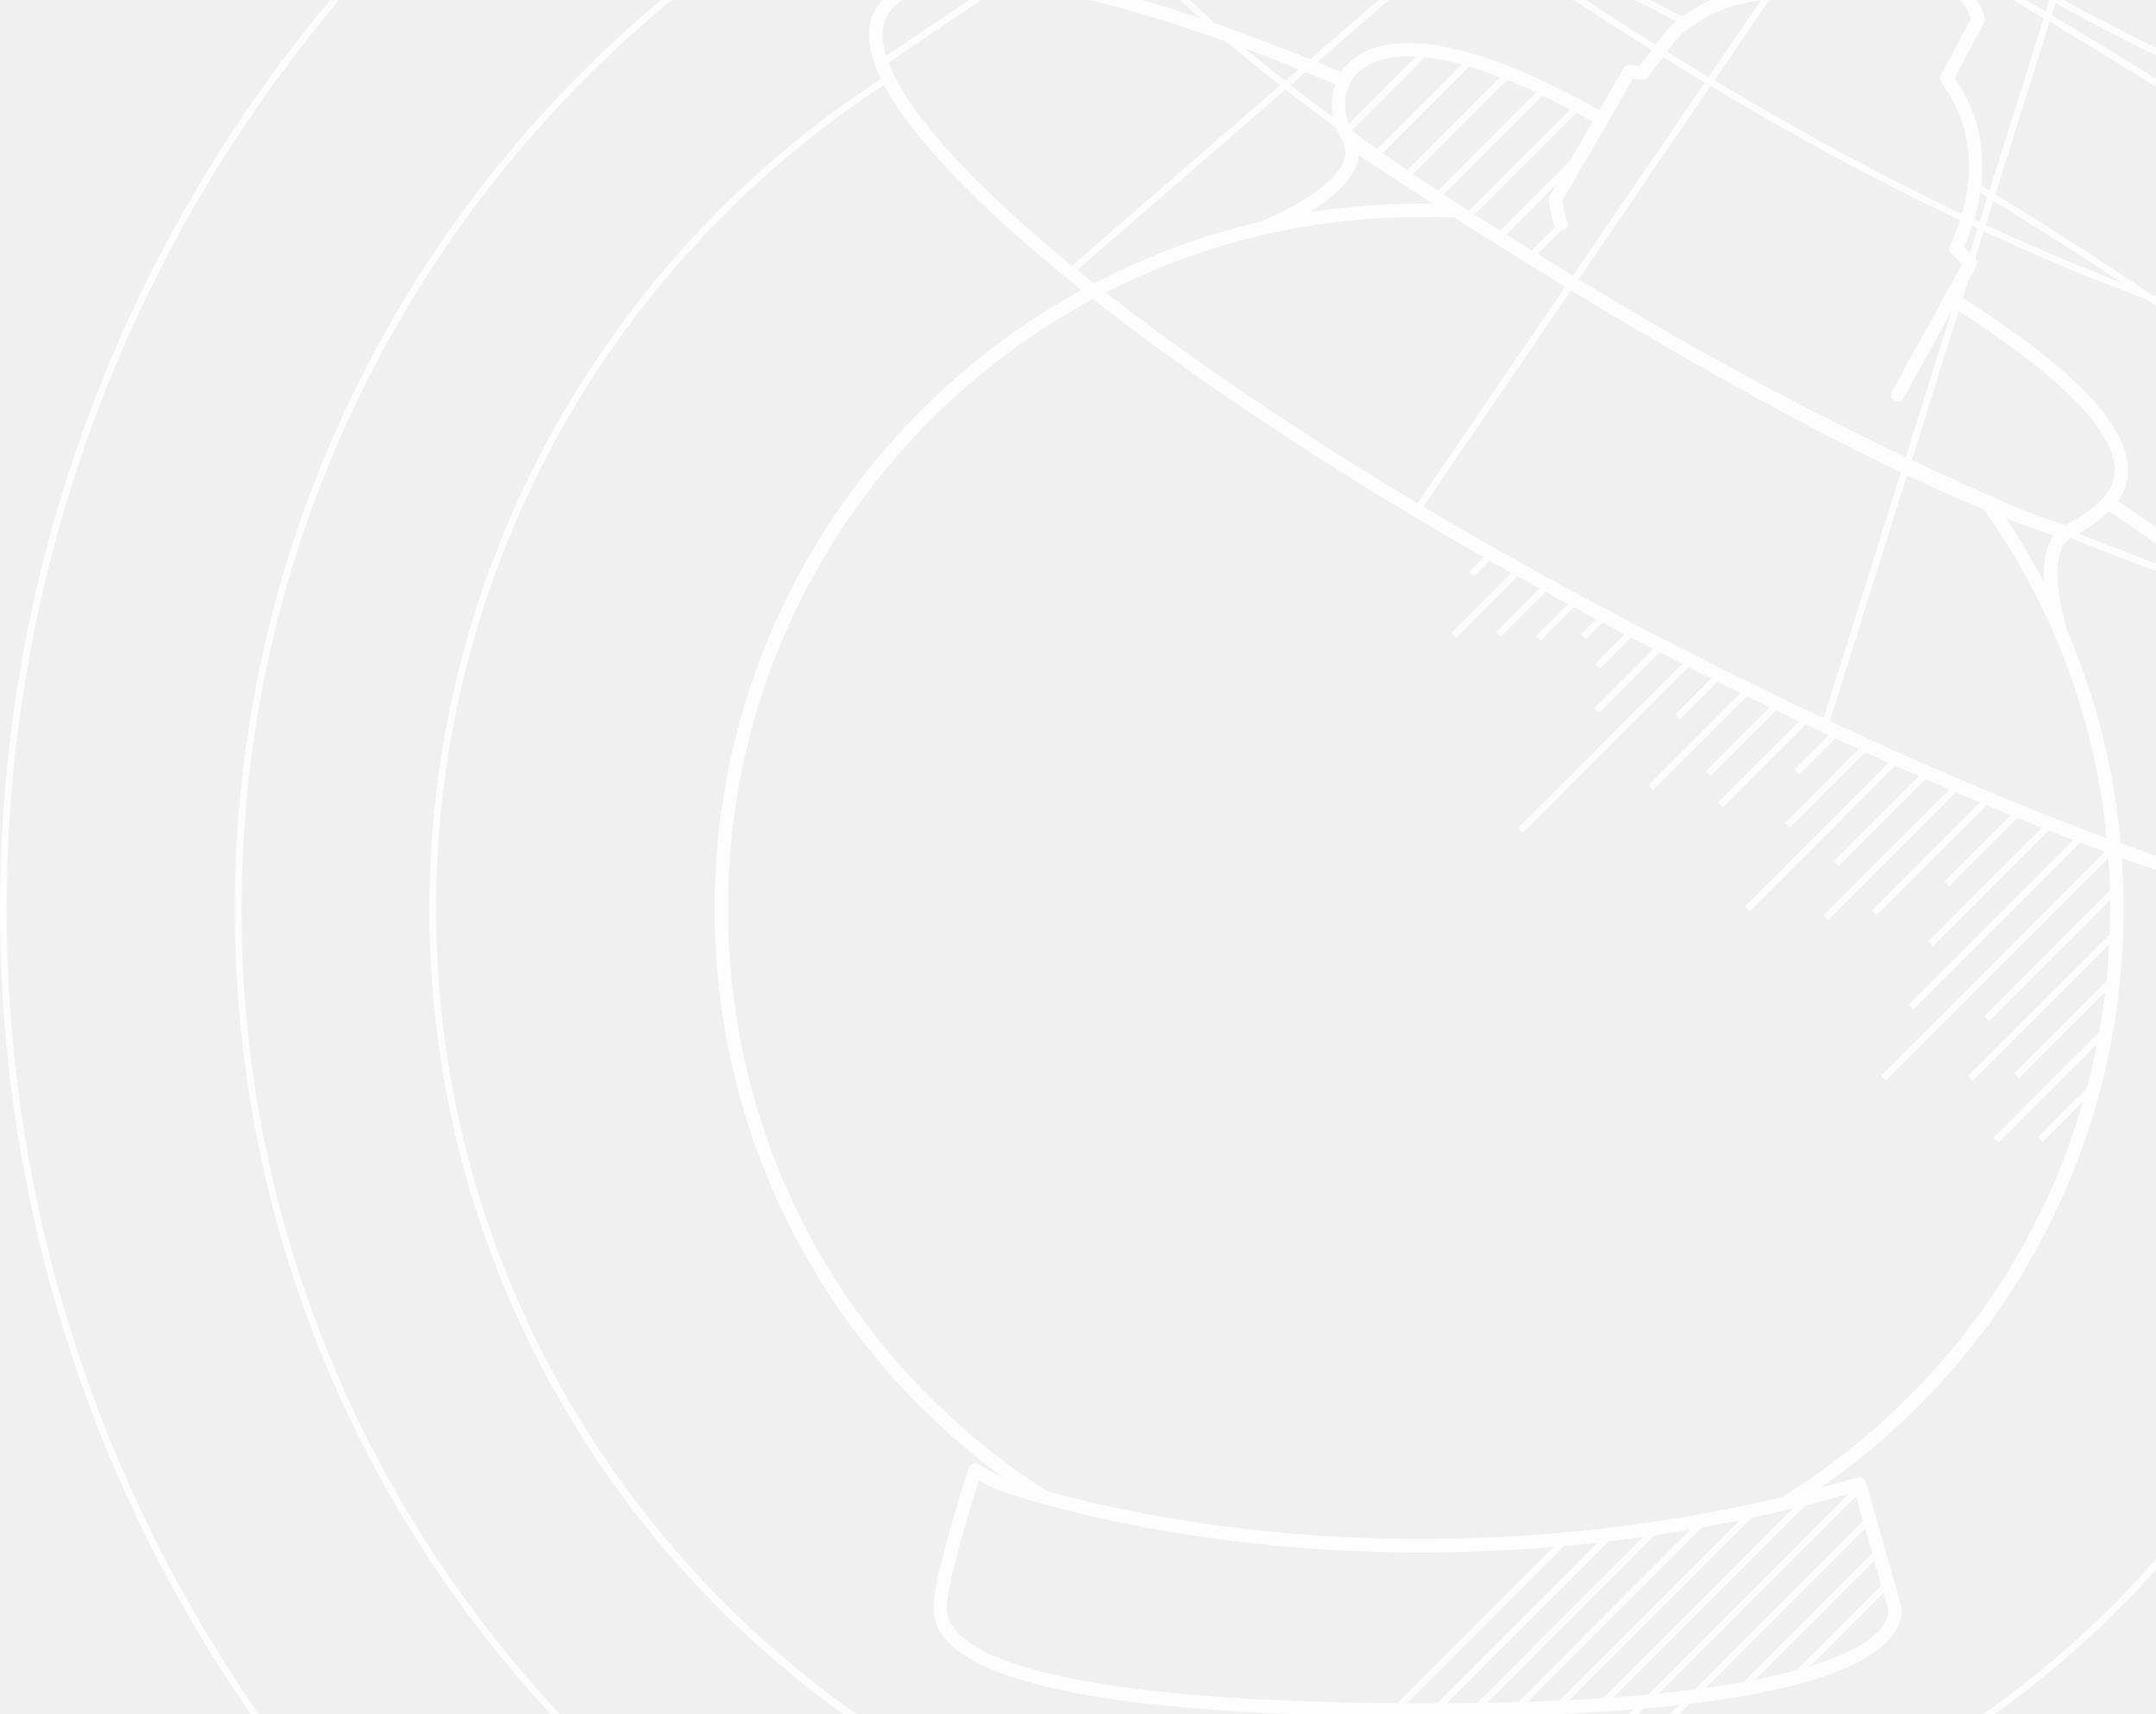
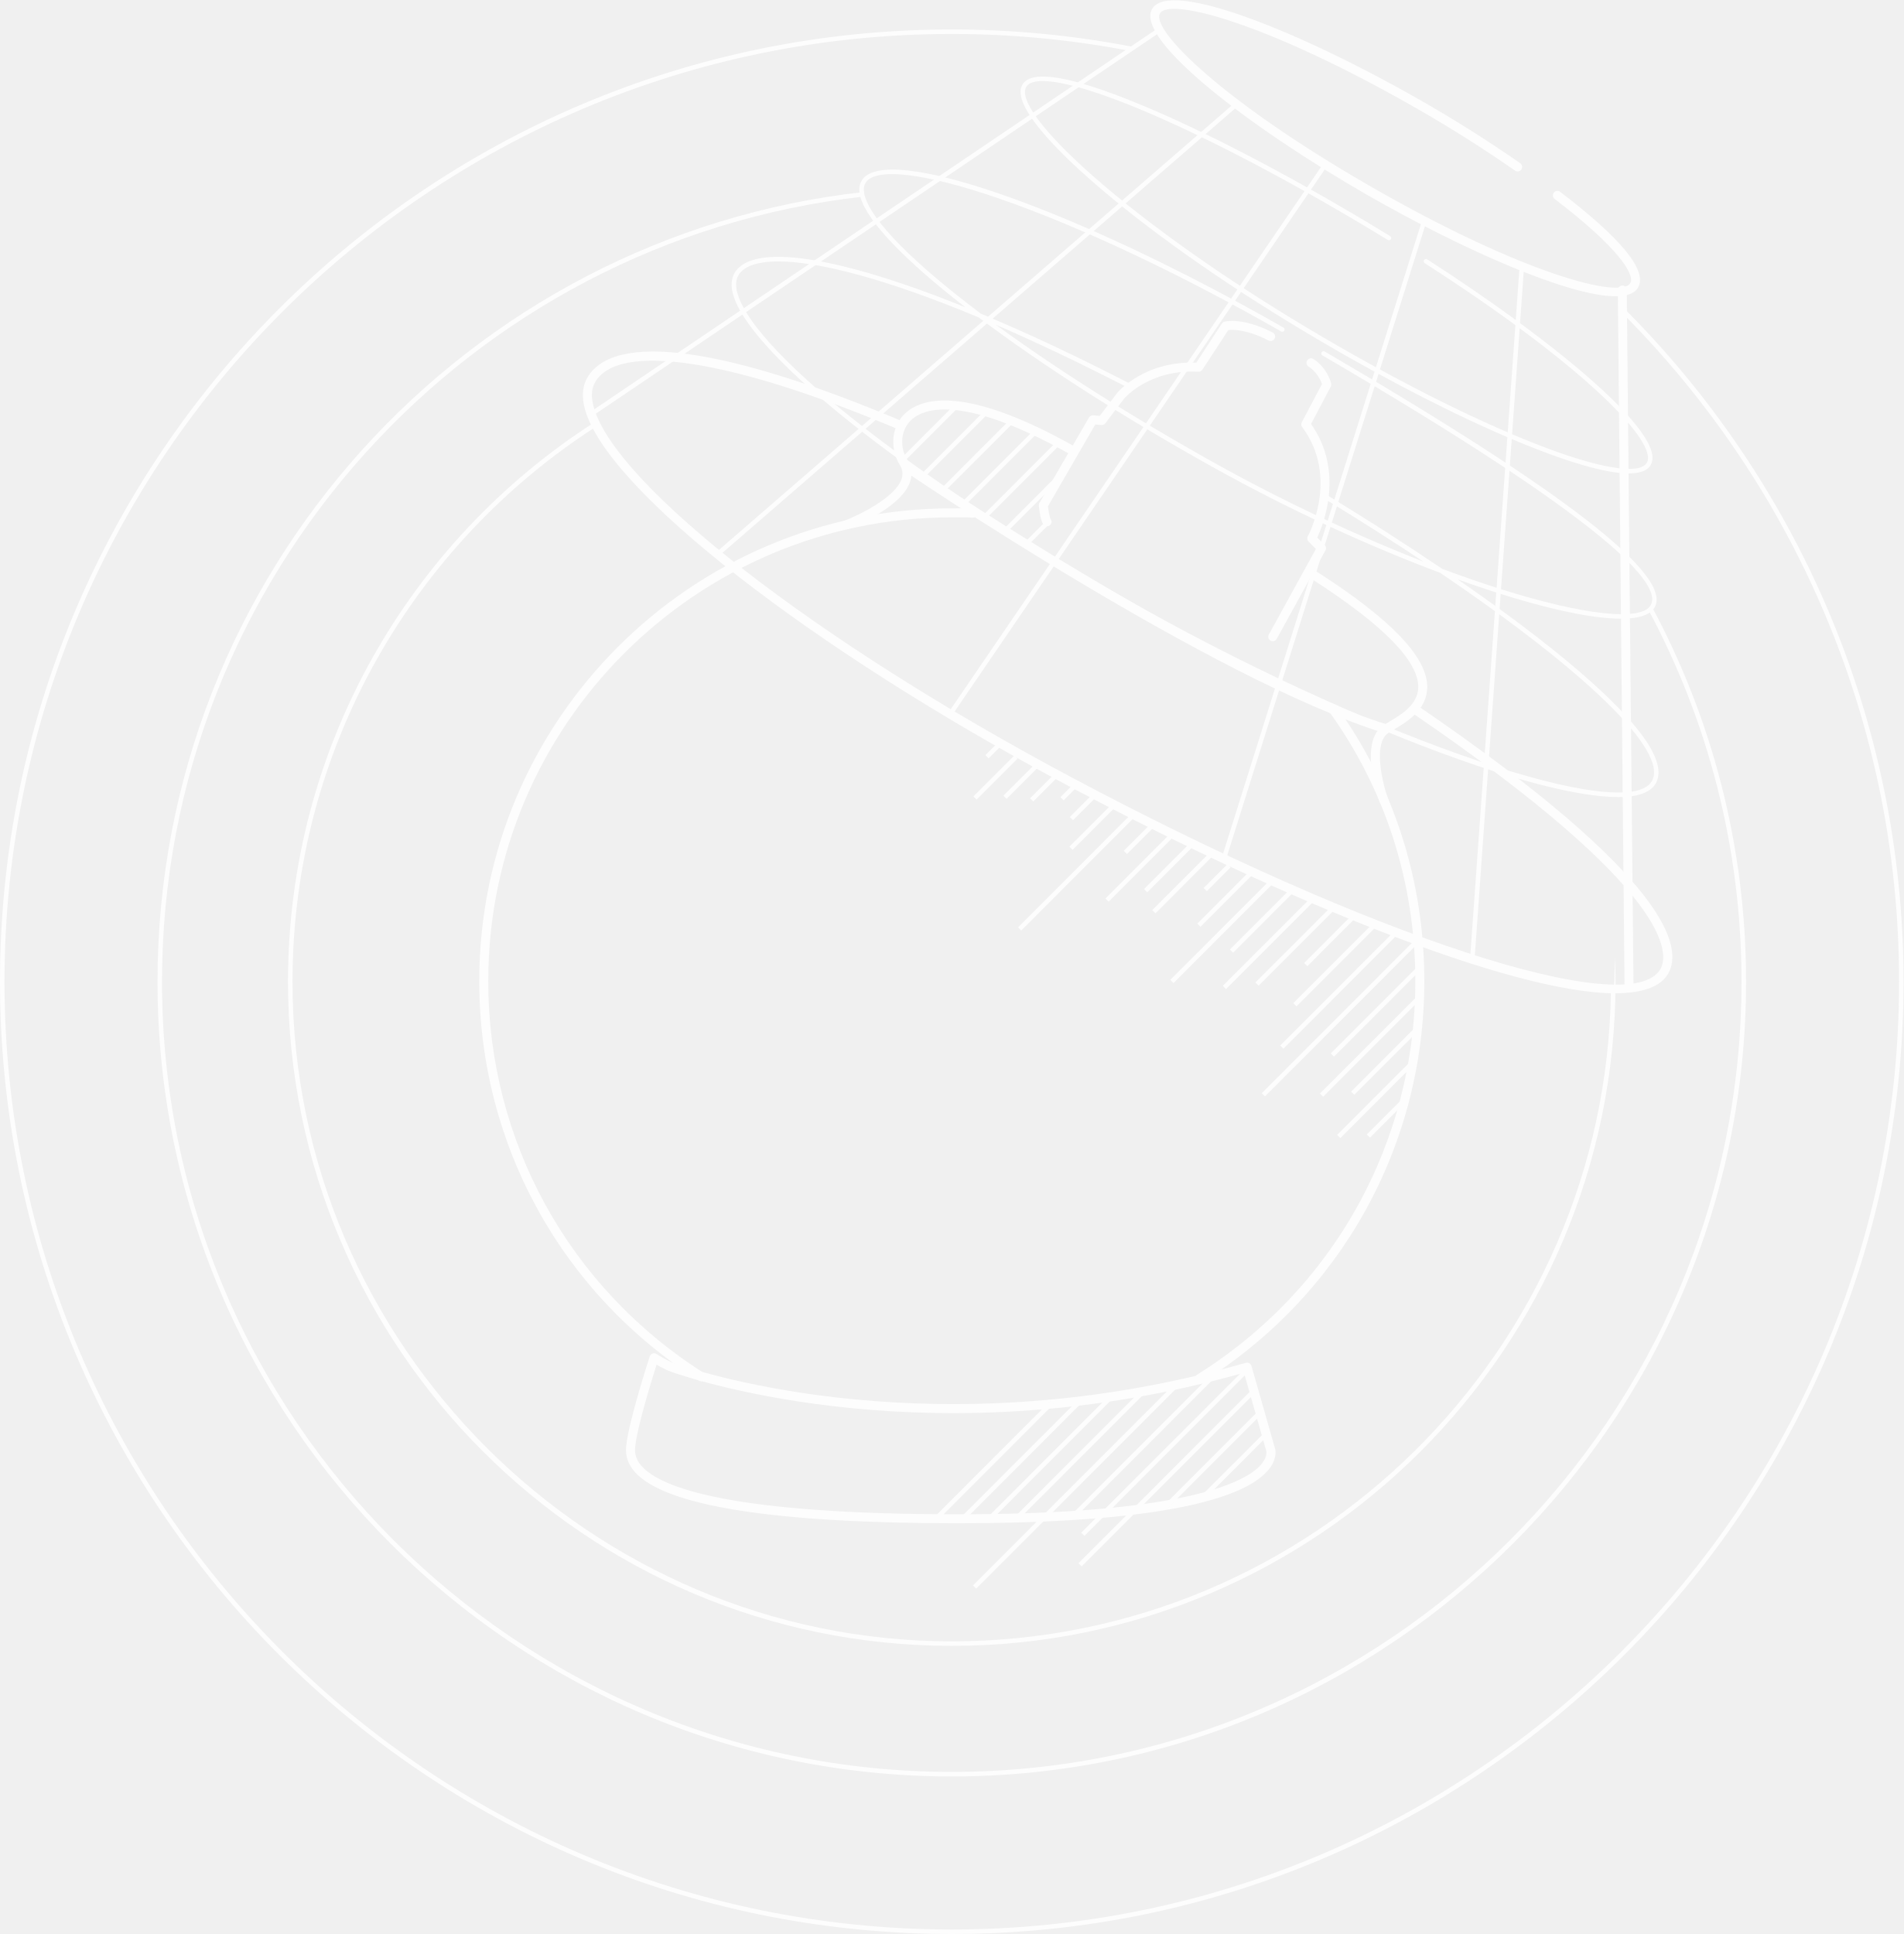
- <svg xmlns="http://www.w3.org/2000/svg" width="708" height="563" viewBox="0 0 708 563" fill="none">
-   <g clip-path="url(#clip0_54_4752)">
-     <path d="M587.233 495.228C586.492 495.228 585.772 494.868 585.369 494.19C584.734 493.152 585.03 491.796 586.068 491.16C653.006 449.334 692.965 377.272 692.965 298.429C692.965 250.204 678.29 204.458 650.528 166.107C649.808 165.132 650.041 163.734 651.015 163.034C651.989 162.335 653.387 162.547 654.086 163.522C682.398 202.615 697.369 249.272 697.369 298.429C697.369 378.818 656.627 452.279 588.397 494.91C588.037 495.143 587.635 495.249 587.233 495.249V495.228ZM343.454 494.381C343.052 494.381 342.649 494.275 342.268 494.042C274.886 451.283 234.652 378.14 234.652 298.408C234.652 170.768 338.435 66.923 466 66.923C467.44 66.923 468.52 66.923 469.473 66.902C471.633 66.881 473.179 66.838 476.482 67.05C477.689 67.135 478.621 68.173 478.557 69.381C478.473 70.589 477.435 71.521 476.228 71.458C473.094 71.267 471.675 71.288 469.536 71.309C468.562 71.309 467.461 71.331 466 71.331C340.871 71.331 239.056 173.205 239.056 298.408C239.056 376.636 278.528 448.38 344.64 490.312C345.678 490.969 345.974 492.325 345.318 493.363C344.894 494.02 344.174 494.381 343.454 494.381Z" fill="#FDFDFD" />
-     <path d="M469.303 563.879C379.093 563.879 325.793 555.467 310.907 538.855C305.824 533.177 306.396 527.88 306.65 525.612C307.963 513.514 317.704 483.447 318.128 482.176C318.339 481.519 318.848 481.011 319.483 480.778C320.118 480.544 320.838 480.629 321.41 480.989C321.452 481.032 326.598 484.295 330.134 485.545C342.988 490.058 459.944 528.303 609.997 485.312C610.569 485.142 611.162 485.227 611.67 485.503C612.178 485.778 612.559 486.265 612.729 486.816L624.206 527.053C624.312 527.329 625.604 531.27 622.004 536.461C613.279 548.962 579.737 563.858 469.325 563.858L469.303 563.879ZM321.473 486.202C319.038 493.936 312.071 516.48 311.034 526.1C310.822 528.07 310.42 531.715 314.189 535.931C323.824 546.674 358.574 559.493 469.303 559.493C580.033 559.493 611.183 543.707 618.129 534.3C620.67 530.867 619.992 528.515 619.971 528.409L609.065 490.185C458.715 532.583 341.57 494.253 328.652 489.719C326.28 488.893 323.422 487.346 321.452 486.202H321.473ZM791.01 -36.922C768.14 -36.922 716.322 -59.657 669.841 -86.312C612.157 -119.387 555.511 -162.633 564.087 -177.614C572.664 -192.594 638.606 -165.536 696.268 -132.461C713.04 -122.841 728.308 -113.179 744.317 -102.076C745.312 -101.377 745.566 -100 744.867 -99.004C744.168 -98.008 742.792 -97.754 741.797 -98.453C725.894 -109.492 710.732 -119.091 694.066 -128.647C619.95 -171.151 572.431 -183.292 567.92 -175.431C563.41 -167.57 597.906 -132.673 672.043 -90.147C746.18 -47.622 793.72 -35.502 798.21 -43.363C800.603 -47.537 792.344 -60.822 761.194 -84.553C760.22 -85.295 760.029 -86.672 760.771 -87.647C761.512 -88.622 762.888 -88.812 763.862 -88.071C793.89 -65.187 806.744 -49.402 802.021 -41.181C800.348 -38.278 796.516 -36.943 790.989 -36.943L791.01 -36.922Z" fill="#FDFDFD" />
-     <path d="M791.963 208.272C772.481 208.272 743.025 199.606 723.289 192.952C675.241 176.743 615.778 149.707 560.149 118.793C452.066 58.702 367.426 -7.173 358.934 -37.833C357.79 -41.965 358.023 -45.482 359.612 -48.258C368.336 -63.429 410.921 -56.479 472.649 -31.54C443.448 -54.191 424.601 -73.493 421.276 -85.507C420.408 -88.643 420.577 -91.313 421.806 -93.453C432.796 -112.544 525.462 -80.337 628.357 -21.624C628.886 -21.327 629.077 -20.649 628.759 -20.119C628.463 -19.59 627.785 -19.42 627.256 -19.717C577.746 -47.961 528.872 -71.014 489.654 -84.617C452.892 -97.373 428.243 -100.254 423.711 -92.351C422.801 -90.762 422.695 -88.664 423.394 -86.1C426.867 -73.557 447.873 -52.771 480.188 -28.447C502.635 -19.081 527.389 -7.491 553.859 6.176C554.41 6.451 554.622 7.129 554.325 7.659C554.05 8.21 553.372 8.4 552.843 8.125C528.829 -4.27 507.039 -14.589 487.515 -23.022C516.695 -1.685 553.902 21.982 595.153 44.972C628.018 63.279 663.551 79.996 696.925 93.006C681.847 82.963 665.478 72.559 647.987 61.901C647.458 61.584 647.309 60.906 647.627 60.397C647.945 59.867 648.622 59.719 649.13 60.037C669.671 72.559 688.793 84.806 706.179 96.566C716.153 100.295 725.894 103.643 735.253 106.609C775.678 119.322 803.652 122.31 808.205 114.364C813.817 104.617 790.481 75.462 647.479 -7.978C646.949 -8.275 646.78 -8.953 647.076 -9.483C647.373 -10.012 648.05 -10.182 648.58 -9.885C766.276 58.787 819.111 99.787 810.111 115.466C803.631 126.738 764.265 119.873 713.675 101.693C736.884 117.648 756.747 132.65 772.544 146.168C803.673 172.802 816.506 191.469 810.661 201.64C807.887 206.449 801.005 208.314 791.963 208.314V208.272ZM381.084 -53.979C370.56 -53.979 364.037 -51.542 361.517 -47.177C360.226 -44.931 360.056 -41.986 361.052 -38.447C369.416 -8.296 453.612 57.007 561.229 116.843C676.384 180.854 796.664 221.515 808.777 200.474C817.099 185.981 776.801 147.037 705.141 98.494C670.455 85.505 631.279 67.601 594.094 46.879C549.391 21.982 509.432 -3.783 479.172 -26.582C433.05 -45.821 400.354 -53.979 381.084 -53.979ZM797.447 49.824C785.695 49.824 767.123 43.722 751.241 37.492C719.414 25.012 679.37 4.671 638.479 -19.802C598.117 -43.956 561.271 -70.018 534.738 -93.22C519.406 -106.611 494.609 -130.575 500.602 -140.597C505.049 -148.035 524.171 -144.856 557.459 -131.168C588.44 -118.413 628.463 -97.669 670.116 -72.752C673.674 -70.633 677.168 -68.493 680.64 -66.374C681.17 -66.056 681.318 -65.378 681 -64.87C680.683 -64.361 680.005 -64.192 679.497 -64.509C676.045 -66.628 672.53 -68.747 668.994 -70.866C627.425 -95.741 587.508 -116.421 556.612 -129.134C525.865 -141.784 506.129 -145.555 502.486 -139.474C498.759 -133.245 511.359 -116.591 536.177 -94.894C562.626 -71.777 599.346 -45.8 639.601 -21.709C680.408 2.701 720.324 22.978 752.046 35.416C782.349 47.303 802.614 50.735 806.278 44.633C812.122 34.844 776.017 -2.745 697.581 -53.131C697.073 -53.47 696.925 -54.148 697.242 -54.657C697.581 -55.165 698.259 -55.313 698.767 -54.996C757.785 -17.089 817.205 30.627 808.163 45.756C806.447 48.637 802.593 49.803 797.447 49.803V49.824Z" fill="#FDFDFD" />
-     <path d="M790.925 304.383C739.976 304.383 627.383 258.425 521.989 202.233C396.924 135.553 297.883 58.405 286.512 18.783C284.733 12.575 285.072 7.278 287.507 3.019C300.594 -19.738 355.334 -12.195 441.669 24.228C442.791 24.695 443.32 25.987 442.833 27.11C442.368 28.233 441.055 28.763 439.953 28.275C358.383 -6.156 302.817 -14.78 291.34 5.201C289.519 8.379 289.307 12.532 290.747 17.554C301.822 56.138 399.931 132.163 524.065 198.334C671.302 276.838 798.21 318.219 812.948 292.539C817.056 285.398 820.466 255.268 691.842 167.378C690.847 166.7 690.572 165.323 691.271 164.306C691.969 163.289 693.325 163.034 694.341 163.734C817.861 248.149 824.066 282.05 816.781 294.721C812.969 301.332 803.97 304.341 790.925 304.362V304.383Z" fill="#FDFDFD" />
-     <path d="M566.456 -167.865L289.098 19.678L290.331 21.503L567.689 -166.039L566.456 -167.865Z" fill="#FDFDFD" />
-     <path d="M720.854 288.852C720.854 288.852 720.79 288.852 720.769 288.852C720.155 288.809 719.71 288.28 719.753 287.665L743.978 -51.118C744.02 -51.733 744.55 -52.199 745.164 -52.135C745.778 -52.093 746.223 -51.563 746.18 -50.949L721.955 287.835C721.912 288.407 721.425 288.852 720.854 288.852ZM599.663 238.148C599.557 238.148 599.451 238.148 599.324 238.105C598.753 237.915 598.414 237.3 598.604 236.728L696.289 -74.129C696.48 -74.701 697.094 -75.04 697.666 -74.849C698.238 -74.659 698.576 -74.044 698.386 -73.472L600.701 237.385C600.553 237.851 600.129 238.148 599.642 238.148H599.663ZM466 167.59C465.788 167.59 465.576 167.526 465.386 167.399C464.878 167.06 464.751 166.361 465.089 165.874L647.225 -100.89C647.563 -101.399 648.262 -101.504 648.749 -101.187C649.257 -100.848 649.384 -100.148 649.046 -99.661L466.911 167.102C466.699 167.42 466.36 167.59 466 167.59ZM352.158 89.701C351.84 89.701 351.543 89.574 351.332 89.319C350.929 88.853 350.972 88.154 351.438 87.773L604.089 -131.232C604.555 -131.635 605.254 -131.571 605.635 -131.126C606.037 -130.66 605.995 -129.961 605.529 -129.579L352.877 89.425C352.666 89.616 352.412 89.701 352.158 89.701Z" fill="#FDFDFD" />
-     <path d="M677.549 212.128C676.638 212.128 675.791 211.556 675.474 210.666C674.394 207.657 665.288 180.981 677.422 173.099C678.226 172.569 679.179 171.997 680.217 171.383C686.146 167.865 694.236 163.034 694.405 154.58C694.617 141.761 677.252 124.026 642.735 101.842C642.248 101.524 641.91 101.037 641.782 100.528L625.096 130.828C624.503 131.887 623.169 132.29 622.11 131.697C621.051 131.103 620.649 129.768 621.242 128.709L644.302 86.798L640.702 83.196C640.004 82.497 639.855 81.437 640.343 80.569C640.491 80.293 655.928 51.71 637.568 27.11C637.06 26.432 636.997 25.521 637.378 24.758L647.246 6.07C646.695 4.417 644.938 0.243 640.702 -2.49C639.686 -3.147 639.39 -4.525 640.046 -5.542C640.702 -6.559 642.079 -6.855 643.095 -6.198C650.02 -1.706 651.693 5.519 651.756 5.837C651.862 6.345 651.799 6.875 651.545 7.341L641.91 25.606C658.3 48.849 647.966 74.763 644.938 81.204L648.601 84.87C649.3 85.569 649.448 86.629 648.961 87.497L643.222 97.943C643.837 97.752 644.535 97.795 645.107 98.176C681.488 121.568 699.042 140.045 698.788 154.707C698.598 165.641 688.878 171.404 682.462 175.239C681.488 175.811 680.577 176.362 679.815 176.849C671.979 181.935 677.019 201.958 679.624 209.225C680.026 210.37 679.433 211.641 678.29 212.043C678.036 212.128 677.803 212.171 677.549 212.171V212.128ZM414.267 77.221C413.378 77.221 412.552 76.691 412.213 75.801C411.768 74.657 412.34 73.386 413.483 72.962C420.217 70.377 438.387 61.69 441.436 52.494C442.241 50.078 441.923 47.79 440.483 45.502C436.375 39.039 435.655 28.297 442.431 21.177C449.695 13.507 470.108 5.328 525.251 36.136L533.171 22.47C533.594 21.728 534.399 21.326 535.267 21.368L538.465 21.643L546.914 10.477C547.528 9.735 560.466 -5.351 585.708 -4.419L598.245 -23.573C598.541 -24.018 598.964 -24.336 599.473 -24.484C599.833 -24.569 608.197 -26.836 623.126 -19.187C624.206 -18.636 624.63 -17.301 624.079 -16.221C623.529 -15.14 622.195 -14.716 621.115 -15.267C610.336 -20.797 603.56 -20.628 601.4 -20.374L588.694 -0.965C588.271 -0.308 587.529 0.073 586.725 0.031C562.732 -1.367 550.471 13.062 550.344 13.21L541.217 25.245C540.773 25.86 540.053 26.178 539.269 26.114L536.262 25.86L513.096 65.906C513.434 68.639 513.964 71.373 514.324 72.072C515.065 72.941 515.023 74.254 514.218 75.06C513.413 75.865 511.973 75.928 511.105 75.06C510.004 73.958 509.178 70.801 508.627 65.652C508.585 65.186 508.67 64.72 508.903 64.317L523.027 39.929C468.562 9.523 450.753 18.762 445.608 24.186C440.377 29.695 440.97 38.064 444.189 43.107C446.37 46.519 446.836 50.142 445.608 53.85C441.288 66.923 416.131 76.649 415.051 77.051C414.796 77.157 414.521 77.2 414.267 77.2V77.221Z" fill="#FDFDFD" />
-     <path d="M477.964 595.873L476.397 594.305L574.824 495.842L576.391 497.41L477.964 595.873ZM529.613 584.982L528.046 583.414L613.195 498.215L614.762 499.783L529.613 584.982ZM530.947 570.066L529.38 568.498L609.976 487.854L611.543 489.422L530.947 570.066ZM470.637 563.921L469.07 562.353L527.643 503.746L529.21 505.313L470.637 563.921ZM484.529 563.116L482.962 561.548L543.377 501.097L544.944 502.665L484.529 563.116ZM458.588 562.883L457.021 561.315L514.408 503.894L515.975 505.462L458.588 562.883ZM498.039 562.692L496.472 561.124L559.64 497.919L561.207 499.487L498.039 562.692ZM526.902 560.51L525.335 558.942L591.976 492.261L593.543 493.829L526.902 560.51ZM571.372 556.78L569.805 555.212L615.947 509.043L617.514 510.611L571.372 556.78ZM589.181 552.564L587.614 550.996L619.145 519.446L620.712 521.014L589.181 552.564ZM656.267 375.258L654.7 373.69L690.868 337.5L692.435 339.068L656.267 375.258ZM670.772 375.068L669.205 373.5L687.925 354.769L689.492 356.337L670.772 375.068ZM647.817 355.044L646.25 353.476L692.711 306.989L694.278 308.557L647.817 355.044ZM619.357 354.854L617.79 353.286L691.779 279.253L693.346 280.821L619.357 354.854ZM663.064 354.112L661.497 352.544L692.901 321.122L694.468 322.69L663.064 354.112ZM653.154 335.381L651.587 333.814L693.812 291.564L695.379 293.132L653.154 335.381ZM628.357 331.525L626.79 329.957L681.508 275.206L683.076 276.774L628.357 331.525ZM634.794 310.76L633.227 309.193L672.149 270.248L673.716 271.816L634.794 310.76ZM600.277 302.306L598.71 300.738L641.486 257.937L643.053 259.505L600.277 302.306ZM616.244 300.653L614.677 299.086L651.205 262.535L652.773 264.103L616.244 300.653ZM574.569 299.361L573.002 297.793L621.665 249.102L623.232 250.67L574.569 299.361ZM640.109 291.097L638.542 289.529L661.666 266.37L663.234 267.938L640.109 291.097ZM603.75 284.487L602.183 282.919L630.834 254.251L632.401 255.819L603.75 284.487ZM500.009 273.659L498.442 272.091L553.52 216.98L555.087 218.548L500.009 273.659ZM587.783 271.816L586.216 270.248L611.183 245.267L612.75 246.835L587.783 271.816ZM565.739 265.205L564.172 263.637L592.442 235.35L594.009 236.918L565.739 265.205ZM542.805 259.505L541.238 257.937L572.452 226.706L574.019 228.273L542.805 259.505ZM561.716 254.907L560.149 253.34L582.278 231.197L583.845 232.765L561.716 254.907ZM590.896 254.357L589.329 252.789L600.891 241.22L602.458 242.788L590.896 254.357ZM551.805 236.177L550.238 234.609L563.092 221.747L564.659 223.315L551.805 236.177ZM525.166 234.143L523.599 232.575L543.885 212.276L545.452 213.844L525.166 234.143ZM525.356 219.629L523.789 218.061L534.441 207.403L536.008 208.971L525.356 219.629ZM505.896 210.454L504.329 208.907L516.039 197.19L517.606 198.737L505.896 210.454ZM520.761 209.903L519.194 208.335L525.25 202.275L526.817 203.843L520.761 209.903ZM478.176 209.522L476.609 207.954L496.62 187.931L498.187 189.498L478.176 209.522ZM492.851 209.161L491.284 207.615L506.806 192.083L508.373 193.63L492.851 209.161ZM484.042 189.329L482.475 187.761L489.442 180.79L491.009 182.358L484.042 189.329ZM503.587 84.785L502.02 83.238L511.253 74L512.82 75.547L503.587 84.785ZM493.169 78.407L491.602 76.839L517.945 50.481L519.512 52.048L493.169 78.407ZM483.322 71.436L481.755 69.868L517.415 34.187L518.982 35.755L483.322 71.436ZM472.437 65.524L470.87 63.978L506.7 28.127L508.267 29.695L472.437 65.546V65.524ZM462.654 58.511L461.087 56.943L494.905 23.105L496.472 24.673L462.654 58.511ZM452.871 51.476L451.304 49.908L482.454 18.74L484.021 20.308L452.871 51.476ZM442.283 44.442L440.716 42.874L468.266 15.308L469.833 16.876L442.283 44.442Z" fill="#FDFDFD" />
-     <path d="M790.269 303.175L788.744 302.836C786.52 479.04 642.608 621.702 466 621.702C289.392 621.702 143.214 476.815 143.214 298.726C143.214 184.689 202.591 84.255 292.039 26.771L290.641 25.055C200.706 82.963 141.011 183.99 141.011 298.726C141.011 478.023 286.808 623.906 466 623.906C645.192 623.906 790.989 478.023 790.989 298.726C790.989 294.658 790.904 290.589 790.734 286.563L790.247 303.196L790.269 303.175Z" fill="#FDFDFD" />
-     <path d="M808.332 114.237L807.929 116.101L807.125 116.673C836.178 170.958 852.674 232.935 852.674 298.704C852.674 512.051 679.2 685.628 466 685.628C252.799 685.628 79.325 512.072 79.325 298.725C79.325 100.104 229.696 -64.022 422.504 -85.719L423.14 -88.008C228.786 -66.586 77.123 98.663 77.123 298.725C77.123 513.28 251.571 687.852 466 687.852C680.429 687.852 854.898 513.301 854.898 298.725C854.898 232.024 838.021 169.179 808.332 114.258" fill="#FDFDFD" />
-     <path d="M794.377 -31.794V-28.658C878.043 55.333 929.819 171.086 929.819 298.726C929.819 554.619 721.764 762.797 466.021 762.797C210.278 762.797 2.202 554.619 2.202 298.726C2.202 42.832 210.257 -165.367 466 -165.367C495.519 -165.367 524.382 -162.549 552.377 -157.251L554.918 -159.01C526.119 -164.604 496.388 -167.57 465.979 -167.57C209.05 -167.57 0 41.603 0 298.726C0 555.848 209.05 765 466 765C722.95 765 932 555.827 932 298.726C932 169.666 879.314 52.706 794.377 -31.794Z" fill="#FDFDFD" />
-     <path d="M678.629 177.146C678.417 177.146 678.184 177.103 677.972 177.04C592.972 150.533 444.4 49.739 442.897 48.722C441.88 48.044 441.626 46.667 442.304 45.65C442.982 44.654 444.358 44.378 445.375 45.056C446.857 46.074 594.899 146.507 679.285 172.802C680.45 173.162 681.085 174.391 680.725 175.557C680.429 176.51 679.56 177.103 678.629 177.103V177.146Z" fill="#FDFDFD" />
+ <svg xmlns="http://www.w3.org/2000/svg" width="932" height="947" viewBox="0 0 932 947" fill="none">
+   <g clip-path="url(#clip0_434_10455)">
+     <path d="M587.232 677.227C586.491 677.227 585.771 676.867 585.369 676.189C584.734 675.151 585.03 673.795 586.068 673.159C653.005 631.333 692.964 559.271 692.964 480.428C692.964 432.203 678.289 386.457 650.528 348.106C649.808 347.131 650.041 345.733 651.015 345.033C651.989 344.334 653.386 344.546 654.085 345.521C682.398 384.614 697.369 431.271 697.369 480.428C697.369 560.817 656.626 634.278 588.397 676.909C588.037 677.142 587.635 677.248 587.232 677.248V677.227ZM343.454 676.38C343.052 676.38 342.649 676.274 342.268 676.041C274.886 633.282 234.651 560.139 234.651 480.407C234.651 352.767 338.435 248.922 466 248.922C467.44 248.922 468.52 248.922 469.473 248.901C471.632 248.88 473.178 248.838 476.482 249.049C477.689 249.134 478.621 250.172 478.557 251.38C478.472 252.588 477.435 253.52 476.228 253.457C473.094 253.266 471.675 253.287 469.536 253.308C468.562 253.308 467.461 253.329 466 253.329C340.87 253.329 239.056 355.204 239.056 480.407C239.056 558.635 278.528 630.379 344.64 672.311C345.677 672.968 345.974 674.324 345.317 675.363C344.894 676.019 344.174 676.38 343.454 676.38Z" fill="#FDFDFD" />
+     <path d="M469.303 745.878C379.093 745.878 325.793 737.466 310.906 720.854C305.824 715.176 306.396 709.879 306.65 707.611C307.963 695.513 317.704 665.446 318.127 664.175C318.339 663.518 318.847 663.01 319.483 662.777C320.118 662.543 320.838 662.628 321.41 662.988C321.452 663.031 326.598 666.294 330.134 667.544C342.988 672.057 459.943 710.302 609.997 667.311C610.569 667.141 611.162 667.226 611.67 667.502C612.178 667.777 612.559 668.264 612.729 668.815L624.206 709.052C624.312 709.328 625.604 713.269 622.004 718.46C613.279 730.961 579.736 745.857 469.324 745.857L469.303 745.878ZM321.473 668.201C319.038 675.935 312.071 698.479 311.033 708.099C310.822 710.069 310.419 713.714 314.189 717.93C323.824 728.673 358.574 741.492 469.303 741.492C580.033 741.492 611.183 725.706 618.128 716.299C620.67 712.866 619.992 710.514 619.971 710.408L609.065 672.184C458.715 714.582 341.569 676.252 328.652 671.718C326.28 670.892 323.421 669.345 321.452 668.201H321.473ZM791.01 145.077C768.14 145.077 716.322 122.342 669.84 95.687C612.157 62.612 555.511 19.366 564.087 4.386C572.663 -10.595 638.606 16.463 696.268 49.538C713.039 59.158 728.307 68.82 744.316 79.923C745.312 80.622 745.566 81.999 744.867 82.995C744.168 83.991 742.792 84.245 741.796 83.546C725.893 72.507 710.731 62.908 694.066 53.352C619.95 10.848 572.431 -1.293 567.92 6.568C563.41 14.429 597.905 49.326 672.043 91.852C746.18 134.377 793.72 146.497 798.209 138.636C800.602 134.462 792.344 121.177 761.194 97.445C760.22 96.704 760.029 95.327 760.77 94.352C761.511 93.377 762.888 93.187 763.862 93.928C793.89 116.812 806.743 132.597 802.021 140.818C800.348 143.721 796.515 145.056 790.988 145.056L791.01 145.077Z" fill="#FDFDFD" />
+     <path d="M791.963 390.272C772.481 390.272 743.025 381.606 723.289 374.952C675.24 358.743 615.778 331.707 560.148 300.793C452.066 240.702 367.425 174.827 358.934 144.167C357.79 140.035 358.023 136.518 359.611 133.742C368.336 118.571 410.921 125.521 472.649 150.46C443.447 127.809 424.601 108.507 421.276 96.493C420.408 93.357 420.577 90.687 421.805 88.547C432.796 69.456 525.462 101.663 628.357 160.376C628.886 160.673 629.077 161.351 628.759 161.881C628.462 162.41 627.785 162.58 627.255 162.283C577.746 134.039 528.871 110.986 489.653 97.383C452.892 84.627 428.243 81.746 423.711 89.649C422.801 91.238 422.695 93.336 423.394 95.9C426.866 108.443 447.873 129.229 480.188 153.554C502.634 162.919 527.389 174.509 553.859 188.176C554.41 188.451 554.622 189.129 554.325 189.659C554.05 190.21 553.372 190.4 552.843 190.125C528.829 177.73 507.039 167.411 487.515 158.978C516.695 180.315 553.902 203.982 595.152 226.972C628.018 245.279 663.551 261.996 696.925 275.006C681.847 264.963 665.478 254.559 647.987 243.901C647.457 243.584 647.309 242.906 647.627 242.397C647.944 241.867 648.622 241.719 649.13 242.037C669.671 254.559 688.793 266.806 706.178 278.566C716.152 282.295 725.893 285.643 735.253 288.609C775.678 301.322 803.652 304.31 808.205 296.364C813.816 286.617 790.48 257.462 647.479 174.022C646.949 173.725 646.78 173.047 647.076 172.517C647.373 171.988 648.05 171.818 648.58 172.115C766.276 240.787 819.11 281.786 810.11 297.466C803.631 308.738 764.264 301.873 713.675 283.693C736.884 299.648 756.747 314.65 772.544 328.168C803.673 354.802 816.506 373.469 810.661 383.64C807.887 388.449 801.005 390.314 791.963 390.314V390.272ZM381.084 128.021C370.559 128.021 364.037 130.458 361.517 134.823C360.225 137.069 360.056 140.014 361.051 143.553C369.416 173.704 453.612 239.007 561.228 298.843C676.384 362.854 796.664 403.515 808.776 382.474C817.099 367.981 776.801 329.037 705.141 280.494C670.454 267.505 631.279 249.601 594.094 228.879C549.391 203.982 509.432 178.217 479.171 155.418C433.05 136.179 400.354 128.021 381.084 128.021ZM797.447 231.824C785.694 231.824 767.123 225.722 751.241 219.492C719.414 207.012 679.37 186.671 638.479 162.198C598.117 138.044 561.271 111.982 534.737 88.78C519.406 75.389 494.609 51.425 500.601 41.403C505.048 33.965 524.17 37.144 557.459 50.831C588.44 63.587 628.462 84.331 670.116 109.248C673.673 111.367 677.167 113.507 680.64 115.626C681.17 115.944 681.318 116.622 681 117.13C680.683 117.639 680.005 117.808 679.497 117.491C676.045 115.372 672.53 113.253 668.993 111.134C627.425 86.259 587.508 65.579 556.612 52.866C525.864 40.216 506.128 36.444 502.486 42.526C498.759 48.755 511.359 65.409 536.177 87.106C562.626 110.223 599.345 136.2 639.601 160.291C680.407 184.701 720.324 204.978 752.046 217.416C782.349 229.302 802.614 232.735 806.278 226.633C812.122 216.844 776.017 179.255 697.581 128.869C697.073 128.53 696.925 127.852 697.242 127.343C697.581 126.835 698.259 126.686 698.767 127.004C757.785 164.911 817.204 212.627 808.162 227.756C806.447 230.637 802.593 231.803 797.447 231.803V231.824Z" fill="#FDFDFD" />
+     <path d="M790.925 486.382C739.976 486.382 627.383 440.424 521.989 384.232C396.924 317.552 297.883 240.404 286.512 200.782C284.733 194.574 285.072 189.277 287.507 185.018C300.594 162.261 355.334 169.804 441.669 206.227C442.791 206.694 443.32 207.986 442.833 209.109C442.368 210.232 441.055 210.762 439.953 210.274C358.383 175.843 302.817 167.219 291.34 187.2C289.519 190.378 289.307 194.531 290.747 199.553C301.822 238.137 399.931 314.162 524.065 380.333C671.302 458.837 798.21 500.218 812.948 474.538C817.056 467.397 820.466 437.267 691.842 349.377C690.847 348.699 690.572 347.322 691.271 346.305C691.969 345.288 693.325 345.033 694.341 345.733C817.861 430.148 824.066 464.049 816.781 476.72C812.969 483.331 803.97 486.34 790.925 486.361V486.382Z" fill="#FDFDFD" />
+     <path d="M566.456 14.135L289.099 201.678L290.332 203.504L567.689 15.961L566.456 14.135Z" fill="#FDFDFD" />
+     <path d="M797.617 485.917C796.41 485.917 795.415 484.943 795.415 483.735L792.111 142.028C792.111 140.82 793.085 139.824 794.292 139.803C795.499 139.803 796.495 140.777 796.495 141.985L799.798 483.692C799.798 484.9 798.824 485.896 797.617 485.917Z" fill="#FDFDFD" />
+     <path d="M720.854 470.852C720.854 470.852 720.79 470.852 720.769 470.852C720.155 470.809 719.71 470.28 719.753 469.665L743.978 130.882C744.02 130.267 744.55 129.801 745.164 129.865C745.778 129.907 746.223 130.437 746.18 131.051L721.955 469.835C721.912 470.407 721.425 470.852 720.854 470.852ZM599.663 420.148C599.557 420.148 599.451 420.148 599.324 420.105C598.753 419.915 598.414 419.3 598.604 418.728L696.289 107.871C696.48 107.299 697.094 106.96 697.666 107.151C698.238 107.341 698.576 107.956 698.386 108.528L600.701 419.385C600.553 419.851 600.129 420.148 599.642 420.148H599.663ZM466 349.59C465.788 349.59 465.576 349.526 465.386 349.399C464.878 349.06 464.751 348.361 465.089 347.874L647.225 81.11C647.563 80.602 648.262 80.496 648.749 80.813C649.257 81.152 649.384 81.852 649.046 82.339L466.911 349.102C466.699 349.42 466.36 349.59 466 349.59ZM352.158 271.701C351.84 271.701 351.543 271.574 351.332 271.319C350.929 270.853 350.972 270.154 351.438 269.773L604.089 50.768C604.555 50.365 605.254 50.429 605.635 50.874C606.037 51.34 605.995 52.039 605.529 52.421L352.877 271.425C352.666 271.616 352.412 271.701 352.158 271.701Z" fill="#FDFDFD" />
+     <path d="M677.548 394.127C676.638 394.127 675.791 393.555 675.473 392.665C674.393 389.656 665.287 362.98 677.421 355.098C678.226 354.568 679.179 353.996 680.216 353.382C686.146 349.864 694.235 345.033 694.404 336.579C694.616 323.76 677.252 306.025 642.735 283.841C642.248 283.523 641.909 283.036 641.782 282.527L625.095 312.827C624.502 313.886 623.168 314.289 622.109 313.696C621.051 313.102 620.648 311.767 621.241 310.708L644.302 268.797L640.702 265.195C640.003 264.496 639.855 263.436 640.342 262.568C640.49 262.292 655.928 233.709 637.568 209.109C637.06 208.431 636.996 207.52 637.377 206.757L647.245 188.069C646.695 186.416 644.937 182.242 640.702 179.509C639.686 178.852 639.389 177.474 640.046 176.457C640.702 175.44 642.078 175.144 643.095 175.801C650.019 180.293 651.692 187.518 651.756 187.836C651.862 188.344 651.798 188.874 651.544 189.34L641.909 207.605C658.299 230.848 647.965 256.762 644.937 263.203L648.601 266.869C649.299 267.568 649.448 268.628 648.961 269.496L643.222 279.942C643.836 279.751 644.535 279.794 645.107 280.175C681.487 303.567 699.042 322.044 698.788 336.706C698.597 347.64 688.877 353.403 682.461 357.238C681.487 357.81 680.576 358.361 679.814 358.848C671.979 363.934 677.019 383.957 679.624 391.224C680.026 392.369 679.433 393.64 678.289 394.042C678.035 394.127 677.802 394.17 677.548 394.17V394.127ZM414.267 259.22C413.377 259.22 412.551 258.69 412.212 257.8C411.768 256.656 412.34 255.385 413.483 254.961C420.217 252.376 438.386 243.689 441.435 234.493C442.24 232.077 441.922 229.789 440.482 227.501C436.374 221.038 435.654 210.296 442.431 203.176C449.694 195.506 470.108 187.327 525.25 218.135L533.17 204.469C533.594 203.727 534.398 203.324 535.266 203.367L538.464 203.642L546.913 192.476C547.527 191.734 560.466 176.648 585.708 177.58L598.244 158.426C598.541 157.981 598.964 157.663 599.472 157.515C599.832 157.43 608.197 155.163 623.126 162.812C624.206 163.363 624.629 164.698 624.079 165.778C623.528 166.859 622.194 167.283 621.114 166.732C610.336 161.202 603.559 161.371 601.399 161.625L588.694 181.034C588.27 181.691 587.529 182.072 586.724 182.03C562.732 180.632 550.471 195.061 550.344 195.209L541.217 207.244C540.772 207.859 540.052 208.177 539.269 208.113L536.262 207.859L513.095 247.905C513.434 250.638 513.963 253.372 514.323 254.071C515.065 254.94 515.022 256.253 514.217 257.059C513.413 257.864 511.973 257.927 511.105 257.059C510.003 255.957 509.178 252.8 508.627 247.651C508.585 247.185 508.669 246.719 508.902 246.316L523.027 221.928C468.562 191.522 450.753 200.761 445.607 206.185C440.377 211.694 440.97 220.063 444.188 225.106C446.369 228.518 446.835 232.141 445.607 235.849C441.287 248.922 416.13 258.648 415.05 259.05C414.796 259.156 414.521 259.199 414.267 259.199V259.22Z" fill="#FDFDFD" />
+     <path d="M477.964 777.872L476.397 776.304L574.824 677.841L576.391 679.409L477.964 777.872ZM529.613 766.981L528.046 765.413L613.195 680.214L614.762 681.782L529.613 766.981ZM530.947 752.065L529.38 750.497L609.976 669.853L611.543 671.421L530.947 752.065ZM470.637 745.92L469.07 744.352L527.643 685.745L529.21 687.312L470.637 745.92ZM484.529 745.115L482.962 743.547L543.377 683.096L544.944 684.664L484.529 745.115ZM458.588 744.882L457.021 743.314L514.408 685.893L515.975 687.461L458.588 744.882ZM498.039 744.691L496.472 743.123L559.64 679.918L561.207 681.486L498.039 744.691ZM526.902 742.509L525.335 740.941L591.976 674.26L593.543 675.828L526.902 742.509ZM571.372 738.779L569.805 737.211L615.947 691.042L617.514 692.61L571.372 738.779ZM589.181 734.563L587.614 732.995L619.145 701.445L620.712 703.013L589.181 734.563ZM656.267 557.257L654.7 555.689L690.868 519.499L692.435 521.067L656.267 557.257ZM670.772 557.067L669.205 555.499L687.925 536.768L689.492 538.336L670.772 557.067ZM647.817 537.043L646.25 535.476L692.711 488.988L694.278 490.556L647.817 537.043ZM619.357 536.853L617.79 535.285L691.779 461.252L693.346 462.82L619.357 536.853ZM663.064 536.111L661.497 534.543L692.901 503.121L694.468 504.689L663.064 536.111ZM653.154 517.381L651.587 515.813L693.812 473.563L695.379 475.131L653.154 517.381ZM628.357 513.524L626.79 511.956L681.508 457.205L683.075 458.773L628.357 513.524ZM634.794 492.759L633.227 491.192L672.149 452.247L673.716 453.815L634.794 492.759ZM600.277 484.305L598.71 482.737L641.486 439.936L643.053 441.504L600.277 484.305ZM616.244 482.652L614.677 481.085L651.205 444.534L652.773 446.102L616.244 482.652ZM574.569 481.36L573.002 479.792L621.665 431.101L623.232 432.669L574.569 481.36ZM640.109 473.097L638.542 471.529L661.666 448.369L663.234 449.937L640.109 473.097ZM603.75 466.486L602.183 464.918L630.834 436.25L632.401 437.818L603.75 466.486ZM500.009 455.658L498.442 454.09L553.52 398.979L555.087 400.547L500.009 455.658ZM587.783 453.815L586.216 452.247L611.183 427.266L612.75 428.834L587.783 453.815ZM565.739 447.204L564.172 445.636L592.442 417.349L594.009 418.917L565.739 447.204ZM542.805 441.504L541.238 439.936L572.452 408.705L574.019 410.273L542.805 441.504ZM561.716 436.906L560.149 435.339L582.278 413.197L583.845 414.764L561.716 436.906ZM590.896 436.356L589.329 434.788L600.891 423.219L602.458 424.787L590.896 436.356ZM551.805 418.176L550.238 416.608L563.092 403.746L564.659 405.314L551.805 418.176ZM525.166 416.142L523.599 414.574L543.885 394.275L545.452 395.843L525.166 416.142ZM525.356 401.628L523.789 400.06L534.441 389.402L536.008 390.97L525.356 401.628ZM505.896 392.453L504.329 390.906L516.039 379.189L517.606 380.736L505.896 392.453ZM520.761 391.902L519.194 390.334L525.25 384.274L526.817 385.842L520.761 391.902ZM478.176 391.521L476.609 389.953L496.62 369.93L498.187 371.498L478.176 391.521ZM492.851 391.16L491.284 389.614L506.806 374.083L508.373 375.629L492.851 391.16ZM484.042 371.328L482.475 369.76L489.442 362.789L491.009 364.357L484.042 371.328ZM503.587 266.784L502.02 265.237L511.253 255.999L512.82 257.546L503.587 266.784ZM493.169 260.406L491.602 258.838L517.945 232.48L519.512 234.048L493.169 260.406ZM483.322 253.435L481.755 251.867L517.415 216.186L518.982 217.754L483.322 253.435ZM472.437 247.523L470.87 245.977L506.7 210.126L508.267 211.694L472.437 247.545V247.523ZM462.654 240.51L461.087 238.942L494.905 205.104L496.472 206.672L462.654 240.51ZM452.871 233.475L451.304 231.907L482.454 200.739L484.021 202.307L452.871 233.475ZM442.283 226.441L440.716 224.873L468.266 197.307L469.833 198.875L442.283 226.441Z" fill="#FDFDFD" />
+     <path d="M790.269 485.175L788.744 484.836C786.521 661.04 642.609 803.702 466 803.702C289.392 803.702 143.214 658.815 143.214 480.726C143.214 366.689 202.592 266.255 292.039 208.771L290.642 207.055C200.707 264.963 141.012 365.99 141.012 480.726C141.012 660.023 286.809 805.906 466 805.906C645.192 805.906 790.989 660.023 790.989 480.726C790.989 476.658 790.904 472.589 790.735 468.563L790.248 485.196L790.269 485.175Z" fill="#FDFDFD" />
+     <path d="M808.332 296.237L807.929 298.101L807.125 298.673C836.178 352.958 852.674 414.935 852.674 480.704C852.674 694.051 679.2 867.628 466 867.628C252.799 867.628 79.325 694.072 79.325 480.725C79.325 282.104 229.696 117.978 422.504 96.281L423.14 93.992C228.786 115.414 77.123 280.663 77.123 480.725C77.123 695.28 251.571 869.852 466 869.852C680.429 869.852 854.898 695.301 854.898 480.725C854.898 414.024 838.021 351.179 808.332 296.258" fill="#FDFDFD" />
+     <path d="M794.377 150.206V153.342C878.043 237.333 929.819 353.086 929.819 480.726C929.819 736.619 721.764 944.797 466.021 944.797C210.278 944.797 2.202 736.619 2.202 480.726C2.202 224.832 210.257 16.633 466 16.633C495.519 16.633 524.382 19.451 552.377 24.748L554.918 22.99C526.119 17.396 496.388 14.43 465.979 14.43C209.05 14.43 0 223.603 0 480.726C0 737.848 209.05 947 466 947C722.95 947 932 737.827 932 480.726C932 351.666 879.314 234.706 794.377 150.206Z" fill="#FDFDFD" />
+     <path d="M678.629 359.146C678.417 359.146 678.184 359.103 677.972 359.04C592.972 332.533 444.4 231.739 442.897 230.722C441.88 230.044 441.626 228.667 442.304 227.65C442.982 226.654 444.358 226.378 445.375 227.056C446.857 228.073 594.899 328.507 679.285 354.802C680.45 355.162 681.085 356.391 680.725 357.557C680.429 358.51 679.56 359.103 678.629 359.103V359.146Z" fill="#FDFDFD" />
  </g>
  <defs>
-     <clipPath id="clip0_54_4752">
-       <rect width="932" height="947" fill="white" transform="translate(0 -182)" />
+     <clipPath id="clip0_434_10455">
+       <rect width="932" height="947" fill="white" />
    </clipPath>
  </defs>
</svg>
